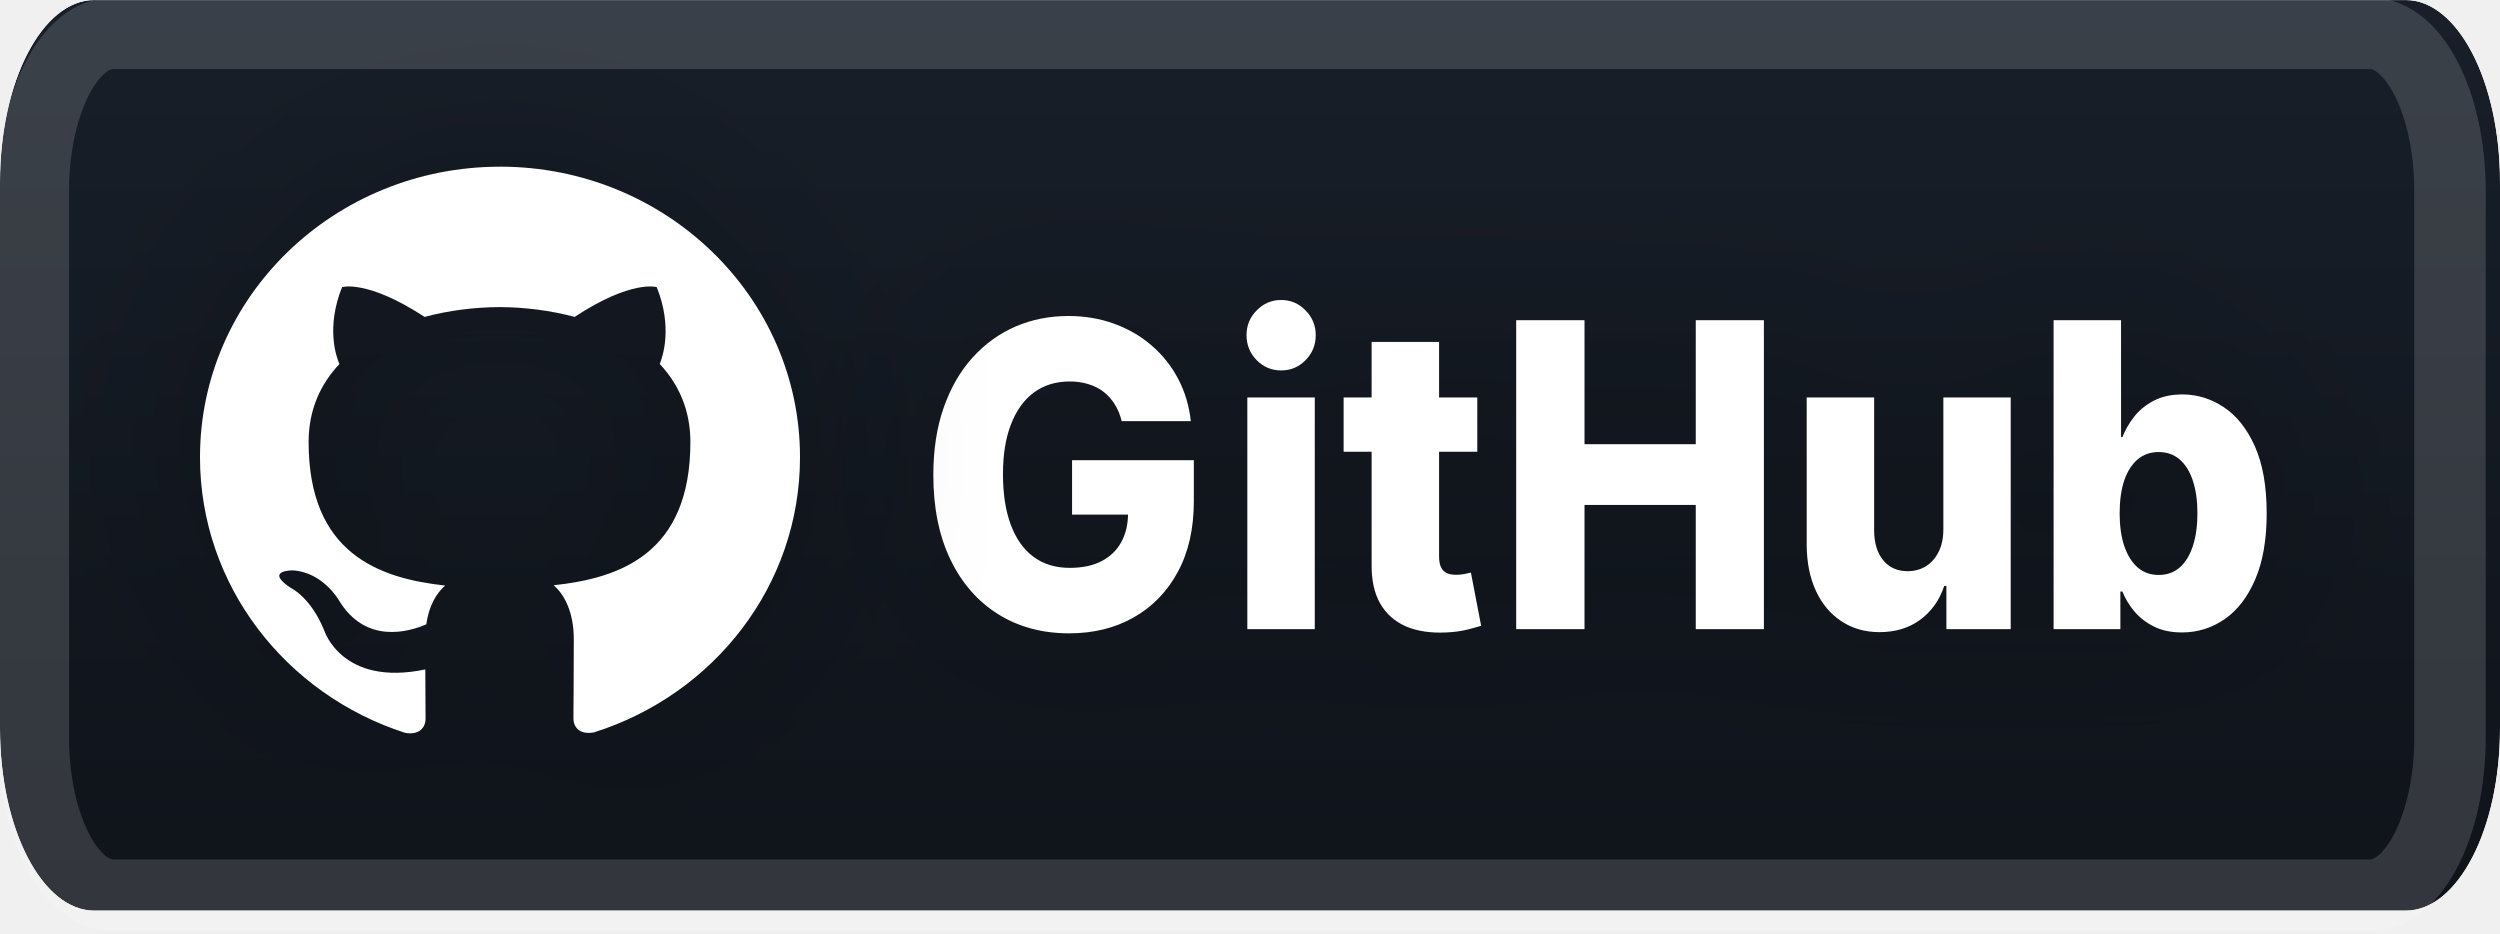
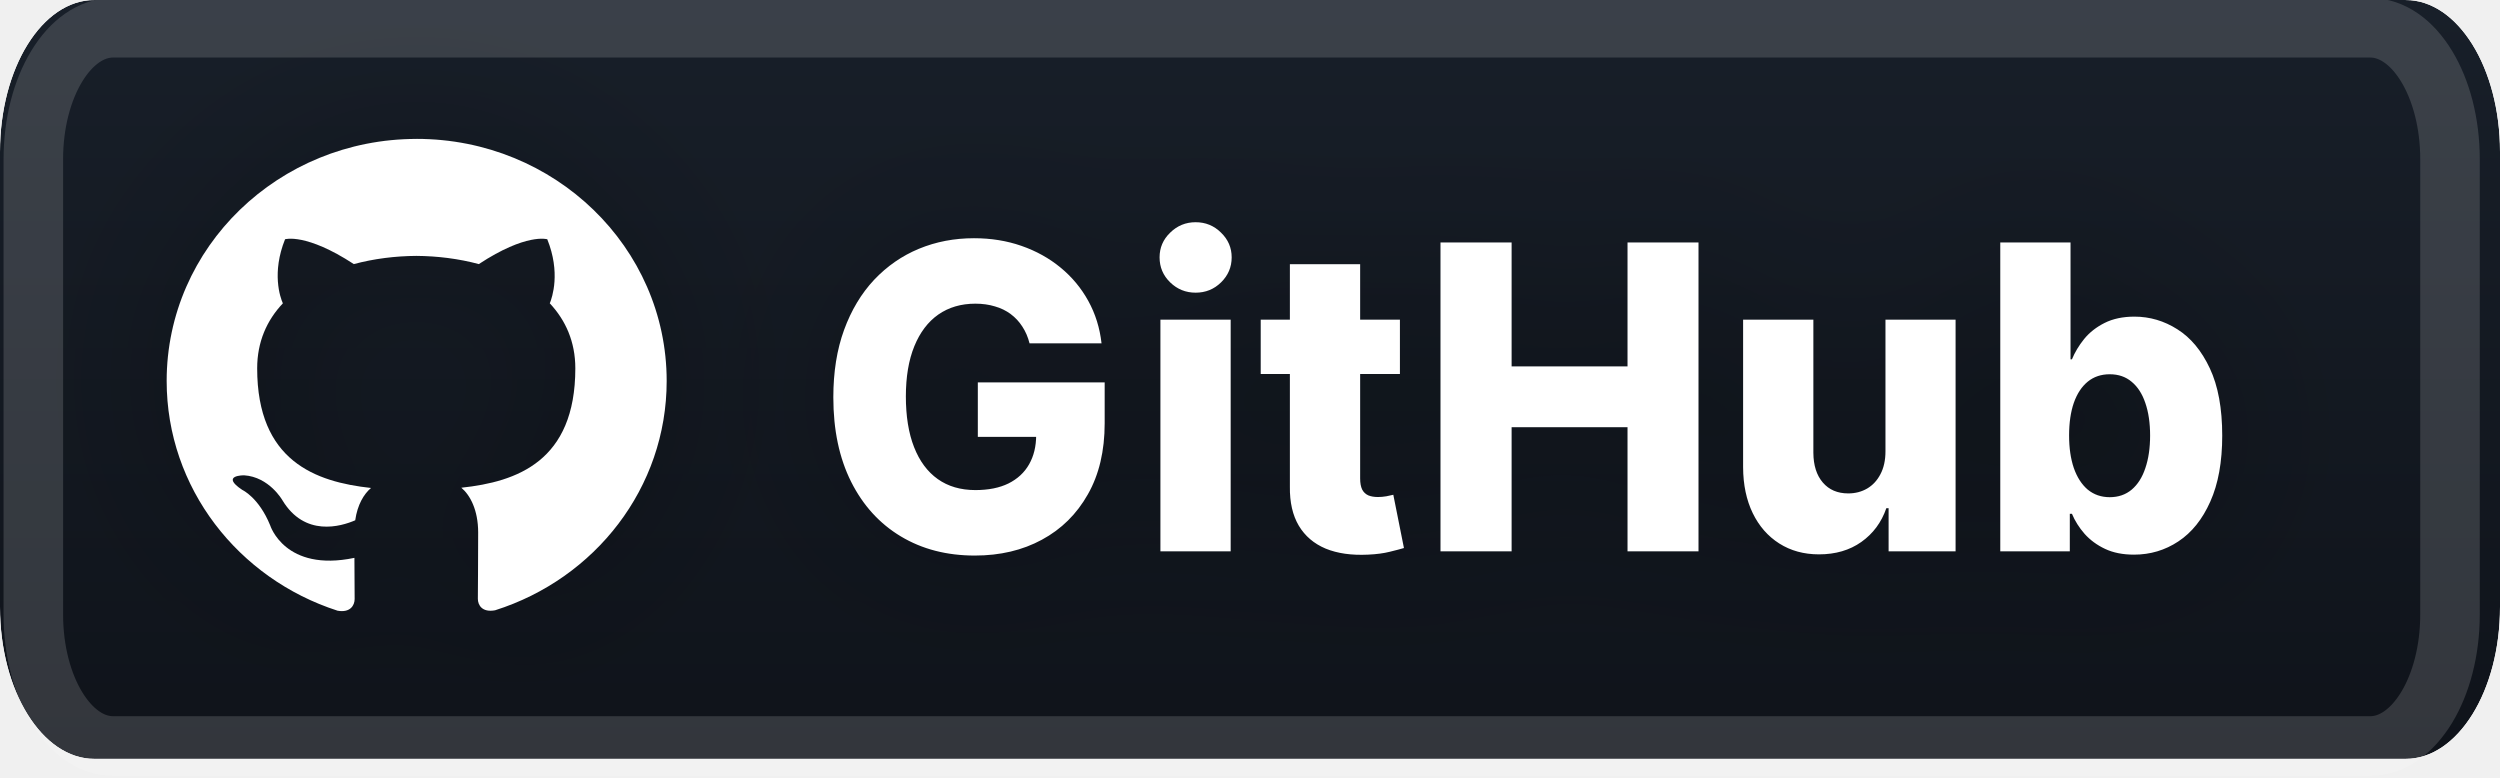
- <svg xmlns="http://www.w3.org/2000/svg" width="75" height="28" viewBox="0 0 75 28" fill="none">
+ <svg xmlns="http://www.w3.org/2000/svg" width="90" height="28" viewBox="0 0 90 28" fill="none">
  <g clip-path="url(#clip0_1_82)">
-     <mask id="mask0_1_82" style="mask-type:luminance" maskUnits="userSpaceOnUse" x="-1" y="0" width="76" height="28">
-       <path d="M72.17 0.001H2.83C1.267 0.001 -0 2.447 -0 5.464V21.856C-0 24.873 1.267 27.319 2.83 27.319H72.17C73.733 27.319 75 24.873 75 21.856V5.464C75 2.447 73.733 0.001 72.17 0.001Z" fill="white" />
+     <mask id="mask0_1_82" style="mask-type:luminance" maskUnits="userSpaceOnUse" x="-1" y="0" width="92" height="28">
+       <path d="M86.604 0.001H3.396C1.52 0.001 -0 2.447 -0 5.464V21.856C-0 24.873 1.52 27.319 3.396 27.319H86.604C88.48 27.319 90 24.873 90 21.856V5.464C90 2.447 88.48 0.001 86.604 0.001Z" fill="white" />
    </mask>
    <g mask="url(#mask0_1_82)">
-       <path d="M72.17 0.001H2.83C1.267 0.001 -0 2.447 -0 5.464V21.856C-0 24.873 1.267 27.319 2.83 27.319H72.17C73.733 27.319 75 24.873 75 21.856V5.464C75 2.447 73.733 0.001 72.17 0.001Z" fill="url(#paint0_linear_1_82)" />
+       <path d="M86.604 0.001H3.396C1.52 0.001 -0 2.447 -0 5.464V21.856C-0 24.873 1.52 27.319 3.396 27.319H86.604C88.48 27.319 90 24.873 90 21.856V5.464C90 2.447 88.48 0.001 86.604 0.001Z" fill="url(#paint0_linear_1_82)" />
      <g filter="url(#filter0_d_1_82)">
-         <path d="M33.651 12.633C33.604 12.443 33.535 12.276 33.444 12.131C33.353 11.983 33.241 11.858 33.109 11.756C32.977 11.653 32.825 11.576 32.654 11.525C32.483 11.471 32.295 11.444 32.091 11.444C31.68 11.444 31.324 11.552 31.024 11.769C30.726 11.986 30.496 12.303 30.333 12.72C30.17 13.133 30.089 13.635 30.089 14.226C30.089 14.82 30.168 15.327 30.325 15.747C30.482 16.166 30.71 16.486 31.007 16.706C31.305 16.926 31.666 17.036 32.091 17.036C32.467 17.036 32.783 16.97 33.043 16.837C33.305 16.701 33.504 16.51 33.639 16.262C33.774 16.015 33.842 15.724 33.842 15.389L34.222 15.439H32.162V13.805H35.815V15.032C35.815 15.861 35.654 16.572 35.331 17.163C35.011 17.754 34.569 18.208 34.007 18.525C33.447 18.842 32.803 19 32.075 19C31.267 19 30.556 18.808 29.944 18.425C29.332 18.042 28.855 17.496 28.513 16.787C28.171 16.076 28 15.231 28 14.253C28 13.493 28.104 12.819 28.31 12.231C28.517 11.64 28.805 11.139 29.175 10.729C29.547 10.318 29.977 10.008 30.466 9.796C30.956 9.585 31.485 9.48 32.05 9.48C32.541 9.48 32.997 9.557 33.419 9.71C33.844 9.864 34.219 10.081 34.545 10.362C34.873 10.643 35.139 10.976 35.343 11.362C35.547 11.748 35.674 12.172 35.724 12.633H33.651ZM37.42 18.873V11.923H39.443V18.873H37.42ZM38.434 11.113C38.149 11.113 37.905 11.011 37.701 10.805C37.497 10.597 37.396 10.347 37.396 10.054C37.396 9.765 37.497 9.517 37.701 9.312C37.905 9.104 38.149 9 38.434 9C38.72 9 38.965 9.104 39.166 9.312C39.37 9.517 39.472 9.765 39.472 10.054C39.472 10.347 39.37 10.597 39.166 10.805C38.965 11.011 38.72 11.113 38.434 11.113ZM44.318 11.923V13.552H40.309V11.923H44.318ZM41.149 10.258H43.172V16.688C43.172 16.824 43.191 16.934 43.23 17.018C43.271 17.1 43.33 17.158 43.408 17.195C43.484 17.228 43.577 17.244 43.685 17.244C43.762 17.244 43.844 17.237 43.929 17.222C44.017 17.204 44.084 17.189 44.127 17.177L44.434 18.774C44.337 18.804 44.201 18.842 44.024 18.887C43.85 18.932 43.642 18.961 43.4 18.973C42.925 18.997 42.518 18.937 42.179 18.792C41.843 18.644 41.584 18.415 41.405 18.104C41.228 17.793 41.143 17.403 41.149 16.932V10.258ZM45.486 18.873V9.606H47.535V13.326H50.873V9.606H52.917V18.873H50.873V15.149H47.535V18.873H45.486ZM58.301 15.873V11.923H60.321V18.873H58.392V17.579H58.326C58.186 18.005 57.945 18.342 57.606 18.593C57.27 18.84 56.863 18.964 56.386 18.964C55.953 18.964 55.572 18.855 55.244 18.638C54.915 18.421 54.66 18.118 54.479 17.729C54.297 17.336 54.204 16.878 54.201 16.353V11.923H56.224V15.919C56.227 16.296 56.318 16.593 56.498 16.81C56.677 17.027 56.921 17.136 57.23 17.136C57.431 17.136 57.611 17.087 57.772 16.991C57.934 16.891 58.062 16.748 58.156 16.561C58.253 16.371 58.301 16.142 58.301 15.873ZM61.608 18.873V9.606H63.631V13.113H63.672C63.755 12.902 63.872 12.698 64.024 12.502C64.179 12.306 64.374 12.146 64.611 12.023C64.852 11.896 65.138 11.833 65.472 11.833C65.913 11.833 66.326 11.959 66.709 12.213C67.095 12.466 67.406 12.857 67.644 13.385C67.881 13.912 68 14.585 68 15.403C68 16.19 67.886 16.849 67.657 17.38C67.43 17.911 67.124 18.309 66.738 18.575C66.355 18.84 65.928 18.973 65.46 18.973C65.139 18.973 64.863 18.916 64.628 18.801C64.394 18.686 64.197 18.535 64.036 18.348C63.879 18.161 63.758 17.961 63.672 17.747H63.611V18.873H61.608ZM63.589 15.398C63.589 15.772 63.635 16.098 63.726 16.376C63.82 16.653 63.954 16.869 64.127 17.023C64.304 17.174 64.515 17.249 64.761 17.249C65.009 17.249 65.22 17.174 65.393 17.023C65.567 16.869 65.698 16.653 65.787 16.376C65.878 16.098 65.923 15.772 65.923 15.398C65.923 15.024 65.878 14.7 65.787 14.425C65.698 14.151 65.567 13.938 65.393 13.787C65.222 13.637 65.011 13.561 64.761 13.561C64.513 13.561 64.301 13.635 64.127 13.783C63.954 13.931 63.82 14.142 63.726 14.416C63.635 14.691 63.589 15.018 63.589 15.398Z" fill="white" />
+         <path d="M37.064 12.36C37.006 12.132 36.919 11.931 36.805 11.758C36.691 11.58 36.551 11.43 36.386 11.307C36.221 11.184 36.032 11.091 35.817 11.03C35.604 10.965 35.369 10.932 35.114 10.932C34.6 10.932 34.156 11.062 33.78 11.323C33.408 11.584 33.12 11.964 32.916 12.463C32.713 12.959 32.611 13.562 32.611 14.271C32.611 14.985 32.709 15.593 32.906 16.096C33.103 16.599 33.387 16.983 33.759 17.247C34.132 17.511 34.583 17.643 35.114 17.643C35.584 17.643 35.979 17.564 36.304 17.405C36.631 17.242 36.88 17.012 37.048 16.715C37.217 16.418 37.302 16.069 37.302 15.667L37.777 15.727H35.202V13.767H39.768V15.238C39.768 16.233 39.567 17.086 39.163 17.796C38.763 18.505 38.212 19.05 37.508 19.43C36.809 19.81 36.004 20 35.093 20C34.084 20 33.195 19.77 32.43 19.31C31.665 18.851 31.068 18.195 30.641 17.345C30.213 16.491 30 15.477 30 14.304C30 13.392 30.129 12.583 30.387 11.877C30.646 11.168 31.006 10.567 31.468 10.074C31.933 9.582 32.471 9.209 33.082 8.956C33.696 8.702 34.356 8.576 35.063 8.576C35.676 8.576 36.247 8.668 36.774 8.852C37.305 9.037 37.774 9.298 38.181 9.634C38.591 9.971 38.924 10.371 39.179 10.834C39.434 11.298 39.593 11.806 39.655 12.36H37.064ZM41.775 19.848V11.508H44.304V19.848H41.775ZM43.042 10.536C42.687 10.536 42.382 10.413 42.127 10.166C41.871 9.917 41.745 9.616 41.745 9.265C41.745 8.918 41.871 8.621 42.127 8.375C42.382 8.125 42.687 8 43.042 8C43.4 8 43.706 8.125 43.957 8.375C44.212 8.621 44.34 8.918 44.34 9.265C44.34 9.616 44.212 9.917 43.957 10.166C43.706 10.413 43.4 10.536 43.042 10.536ZM50.397 11.508V13.463H45.386V11.508H50.397ZM46.436 9.51H48.965V17.225C48.965 17.388 48.989 17.52 49.037 17.622C49.088 17.72 49.163 17.79 49.26 17.834C49.356 17.873 49.471 17.893 49.606 17.893C49.703 17.893 49.804 17.884 49.911 17.866C50.021 17.844 50.104 17.826 50.159 17.812L50.542 19.729C50.421 19.765 50.251 19.81 50.03 19.864C49.813 19.919 49.553 19.953 49.249 19.967C48.656 19.996 48.148 19.924 47.724 19.75C47.303 19.573 46.98 19.298 46.757 18.925C46.536 18.552 46.428 18.083 46.436 17.519V9.51ZM51.858 19.848V8.728H54.418V13.191H58.591V8.728H61.146V19.848H58.591V15.379H54.418V19.848H51.858ZM67.877 16.248V11.508H70.401V19.848H67.99V18.295H67.908C67.732 18.805 67.431 19.211 67.007 19.511C66.587 19.808 66.079 19.957 65.483 19.957C64.941 19.957 64.465 19.826 64.055 19.566C63.644 19.305 63.326 18.941 63.099 18.474C62.871 18.004 62.755 17.453 62.752 16.823V11.508H65.281V16.302C65.284 16.755 65.398 17.111 65.622 17.372C65.846 17.633 66.151 17.763 66.537 17.763C66.789 17.763 67.014 17.705 67.215 17.589C67.418 17.47 67.578 17.298 67.695 17.073C67.816 16.845 67.877 16.57 67.877 16.248ZM72.01 19.848V8.728H74.539V12.936H74.59C74.694 12.682 74.841 12.438 75.03 12.203C75.223 11.967 75.468 11.776 75.764 11.627C76.065 11.475 76.423 11.399 76.84 11.399C77.392 11.399 77.907 11.551 78.386 11.855C78.869 12.159 79.258 12.628 79.555 13.262C79.852 13.895 80 14.702 80 15.683C80 16.628 79.857 17.419 79.571 18.056C79.288 18.693 78.905 19.171 78.422 19.49C77.943 19.808 77.41 19.967 76.825 19.967C76.424 19.967 76.078 19.899 75.785 19.761C75.492 19.624 75.246 19.442 75.045 19.218C74.849 18.994 74.697 18.753 74.59 18.496H74.513V19.848H72.01ZM74.487 15.678C74.487 16.127 74.544 16.518 74.658 16.851C74.775 17.184 74.942 17.442 75.159 17.627C75.38 17.808 75.644 17.899 75.951 17.899C76.261 17.899 76.525 17.808 76.741 17.627C76.959 17.442 77.123 17.184 77.233 16.851C77.347 16.518 77.404 16.127 77.404 15.678C77.404 15.229 77.347 14.84 77.233 14.51C77.123 14.181 76.959 13.926 76.741 13.745C76.528 13.564 76.264 13.473 75.951 13.473C75.641 13.473 75.377 13.562 75.159 13.739C74.942 13.917 74.775 14.17 74.658 14.5C74.544 14.829 74.487 15.222 74.487 15.678Z" fill="white" />
      </g>
      <g filter="url(#filter1_d_1_82)">
        <path d="M15.001 5.001C10.028 5.001 6 8.904 6 13.715C6 17.568 8.579 20.833 12.152 21.985C12.604 22.067 12.767 21.797 12.767 21.564C12.767 21.357 12.762 20.81 12.759 20.083C10.254 20.608 9.726 18.912 9.726 18.912C9.316 17.907 8.724 17.638 8.724 17.638C7.91 17.099 8.789 17.111 8.789 17.111C9.691 17.17 10.166 18.007 10.166 18.007C10.969 19.34 12.272 18.954 12.788 18.73C12.867 18.168 13.101 17.782 13.357 17.567C11.359 17.349 9.258 16.6 9.258 13.26C9.258 12.307 9.606 11.53 10.183 10.92C10.083 10.702 9.779 9.814 10.262 8.613C10.262 8.613 11.015 8.381 12.738 9.507C13.458 9.314 14.223 9.217 14.988 9.212C15.753 9.217 16.517 9.314 17.238 9.507C18.95 8.381 19.702 8.613 19.702 8.613C20.185 9.814 19.881 10.701 19.793 10.92C20.364 11.53 20.712 12.307 20.712 13.26C20.712 16.607 18.609 17.345 16.608 17.558C16.921 17.819 17.214 18.356 17.214 19.17C17.214 20.336 17.203 21.275 17.203 21.558C17.203 21.785 17.36 22.057 17.824 21.97C21.424 20.83 24 17.562 24 13.715C24 8.904 19.972 5 14.999 5L15.001 5.001Z" fill="white" />
      </g>
    </g>
-     <path d="M71.106 1H3.394C2.072 1 1 3.118 1 5.732V22.123C1 24.736 2.072 26.855 3.394 26.855H71.106C72.428 26.855 73.5 24.736 73.5 22.123V5.732C73.5 3.118 72.428 1 71.106 1Z" stroke="white" stroke-opacity="0.15" stroke-width="2.143" />
+     <path d="M85.328 1H4.072C2.486 1 1.2 3.118 1.2 5.732V22.123C1.2 24.736 2.486 26.855 4.072 26.855H85.328C86.914 26.855 88.2 24.736 88.2 22.123V5.732C88.2 3.118 86.914 1 85.328 1Z" stroke="white" stroke-opacity="0.15" stroke-width="2.143" />
  </g>
  <defs>
-     <filter id="filter0_d_1_82" x="22.286" y="3.286" width="51.429" height="21.429" filterUnits="userSpaceOnUse" color-interpolation-filters="sRGB">
+     <filter id="filter0_d_1_82" x="24.286" y="2.286" width="61.429" height="23.429" filterUnits="userSpaceOnUse" color-interpolation-filters="sRGB">
      <feFlood flood-opacity="0" result="BackgroundImageFix" />
      <feColorMatrix in="SourceAlpha" type="matrix" values="0 0 0 0 0 0 0 0 0 0 0 0 0 0 0 0 0 0 127 0" result="hardAlpha" />
      <feOffset />
      <feGaussianBlur stdDeviation="2.857" />
      <feComposite in2="hardAlpha" operator="out" />
      <feColorMatrix type="matrix" values="0 0 0 0 0 0 0 0 0 0 0 0 0 0 0 0 0 0 0.25 0" />
      <feBlend mode="normal" in2="BackgroundImageFix" result="effect1_dropShadow_1_82" />
      <feBlend mode="normal" in="SourceGraphic" in2="effect1_dropShadow_1_82" result="shape" />
    </filter>
    <filter id="filter1_d_1_82" x="0.4" y="-0.6" width="29.201" height="28.201" filterUnits="userSpaceOnUse" color-interpolation-filters="sRGB">
      <feFlood flood-opacity="0" result="BackgroundImageFix" />
      <feColorMatrix in="SourceAlpha" type="matrix" values="0 0 0 0 0 0 0 0 0 0 0 0 0 0 0 0 0 0 127 0" result="hardAlpha" />
      <feOffset />
      <feGaussianBlur stdDeviation="2.8" />
      <feComposite in2="hardAlpha" operator="out" />
      <feColorMatrix type="matrix" values="0 0 0 0 0 0 0 0 0 0 0 0 0 0 0 0 0 0 0.25 0" />
      <feBlend mode="normal" in2="BackgroundImageFix" result="effect1_dropShadow_1_82" />
      <feBlend mode="normal" in="SourceGraphic" in2="effect1_dropShadow_1_82" result="shape" />
    </filter>
-     <linearGradient id="paint0_linear_1_82" x1="37.5" y1="0.001" x2="37.5" y2="27.319" gradientUnits="userSpaceOnUse">
+     <linearGradient id="paint0_linear_1_82" x1="45" y1="0.001" x2="45" y2="27.319" gradientUnits="userSpaceOnUse">
      <stop stop-color="#181F29" />
      <stop offset="1" stop-color="#0F131A" />
    </linearGradient>
    <clipPath id="clip0_1_82">
-       <rect width="75" height="28" fill="white" />
+       <rect width="90" height="28" fill="white" />
    </clipPath>
  </defs>
</svg>
